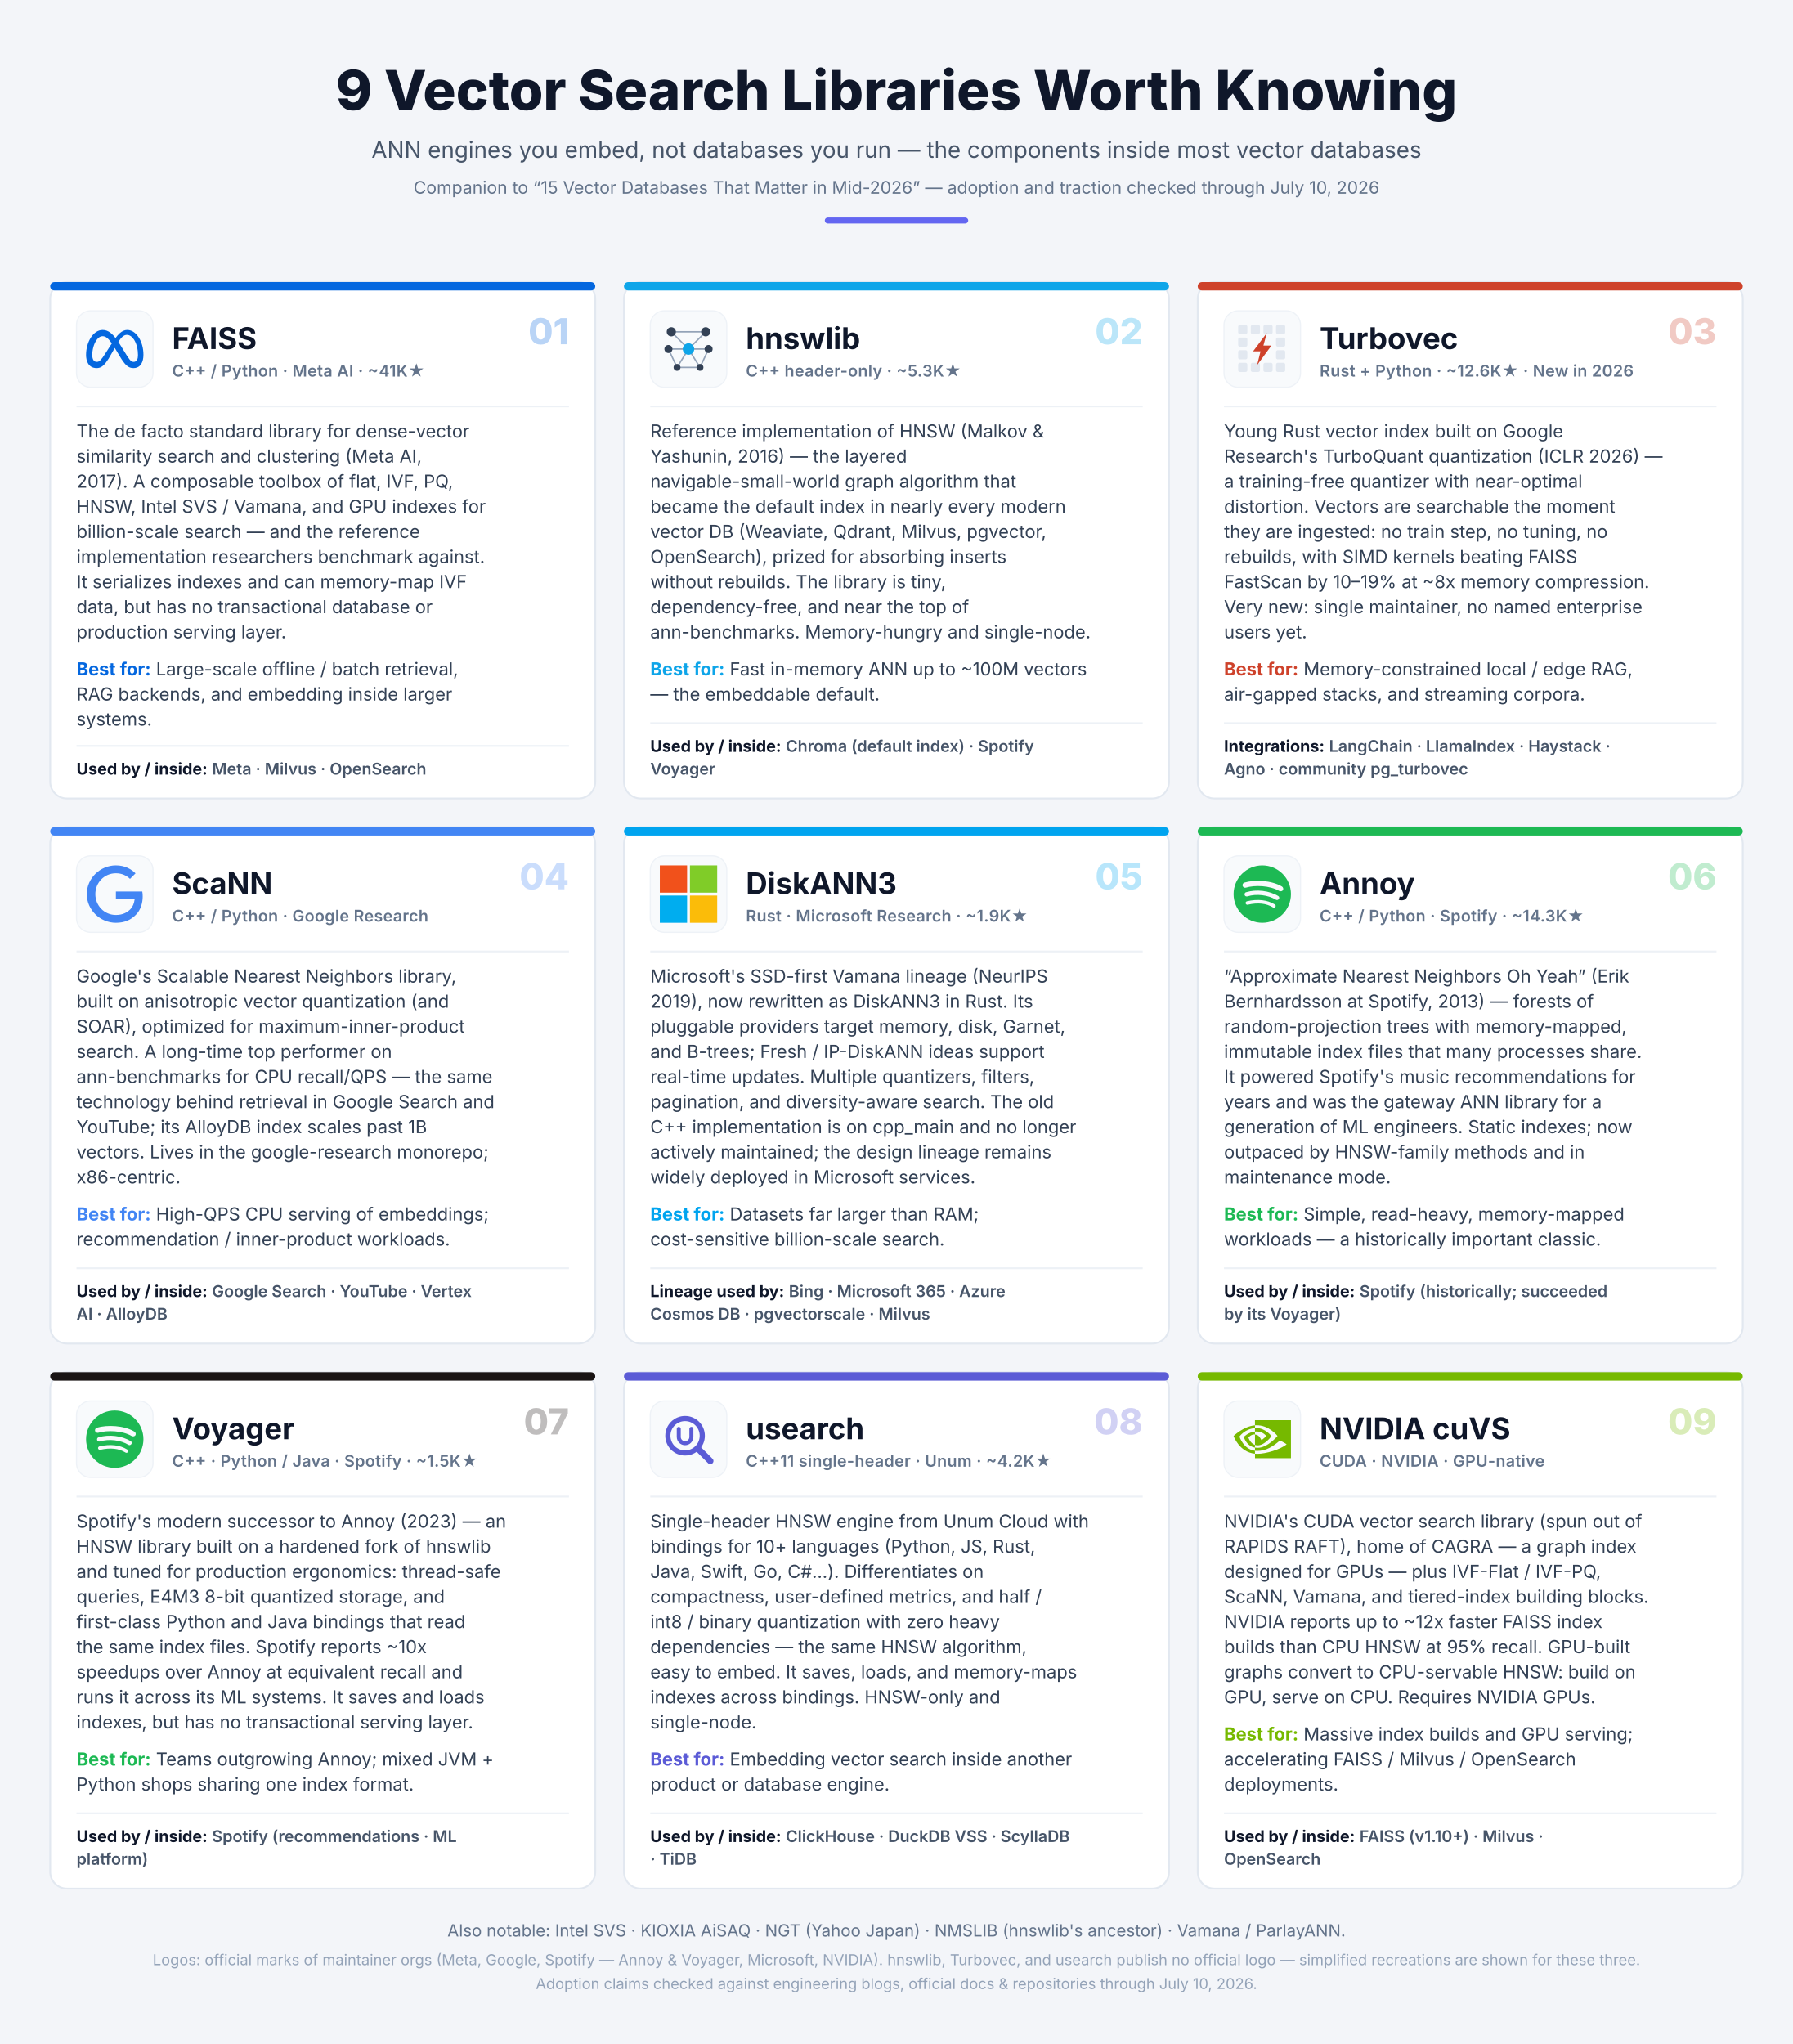
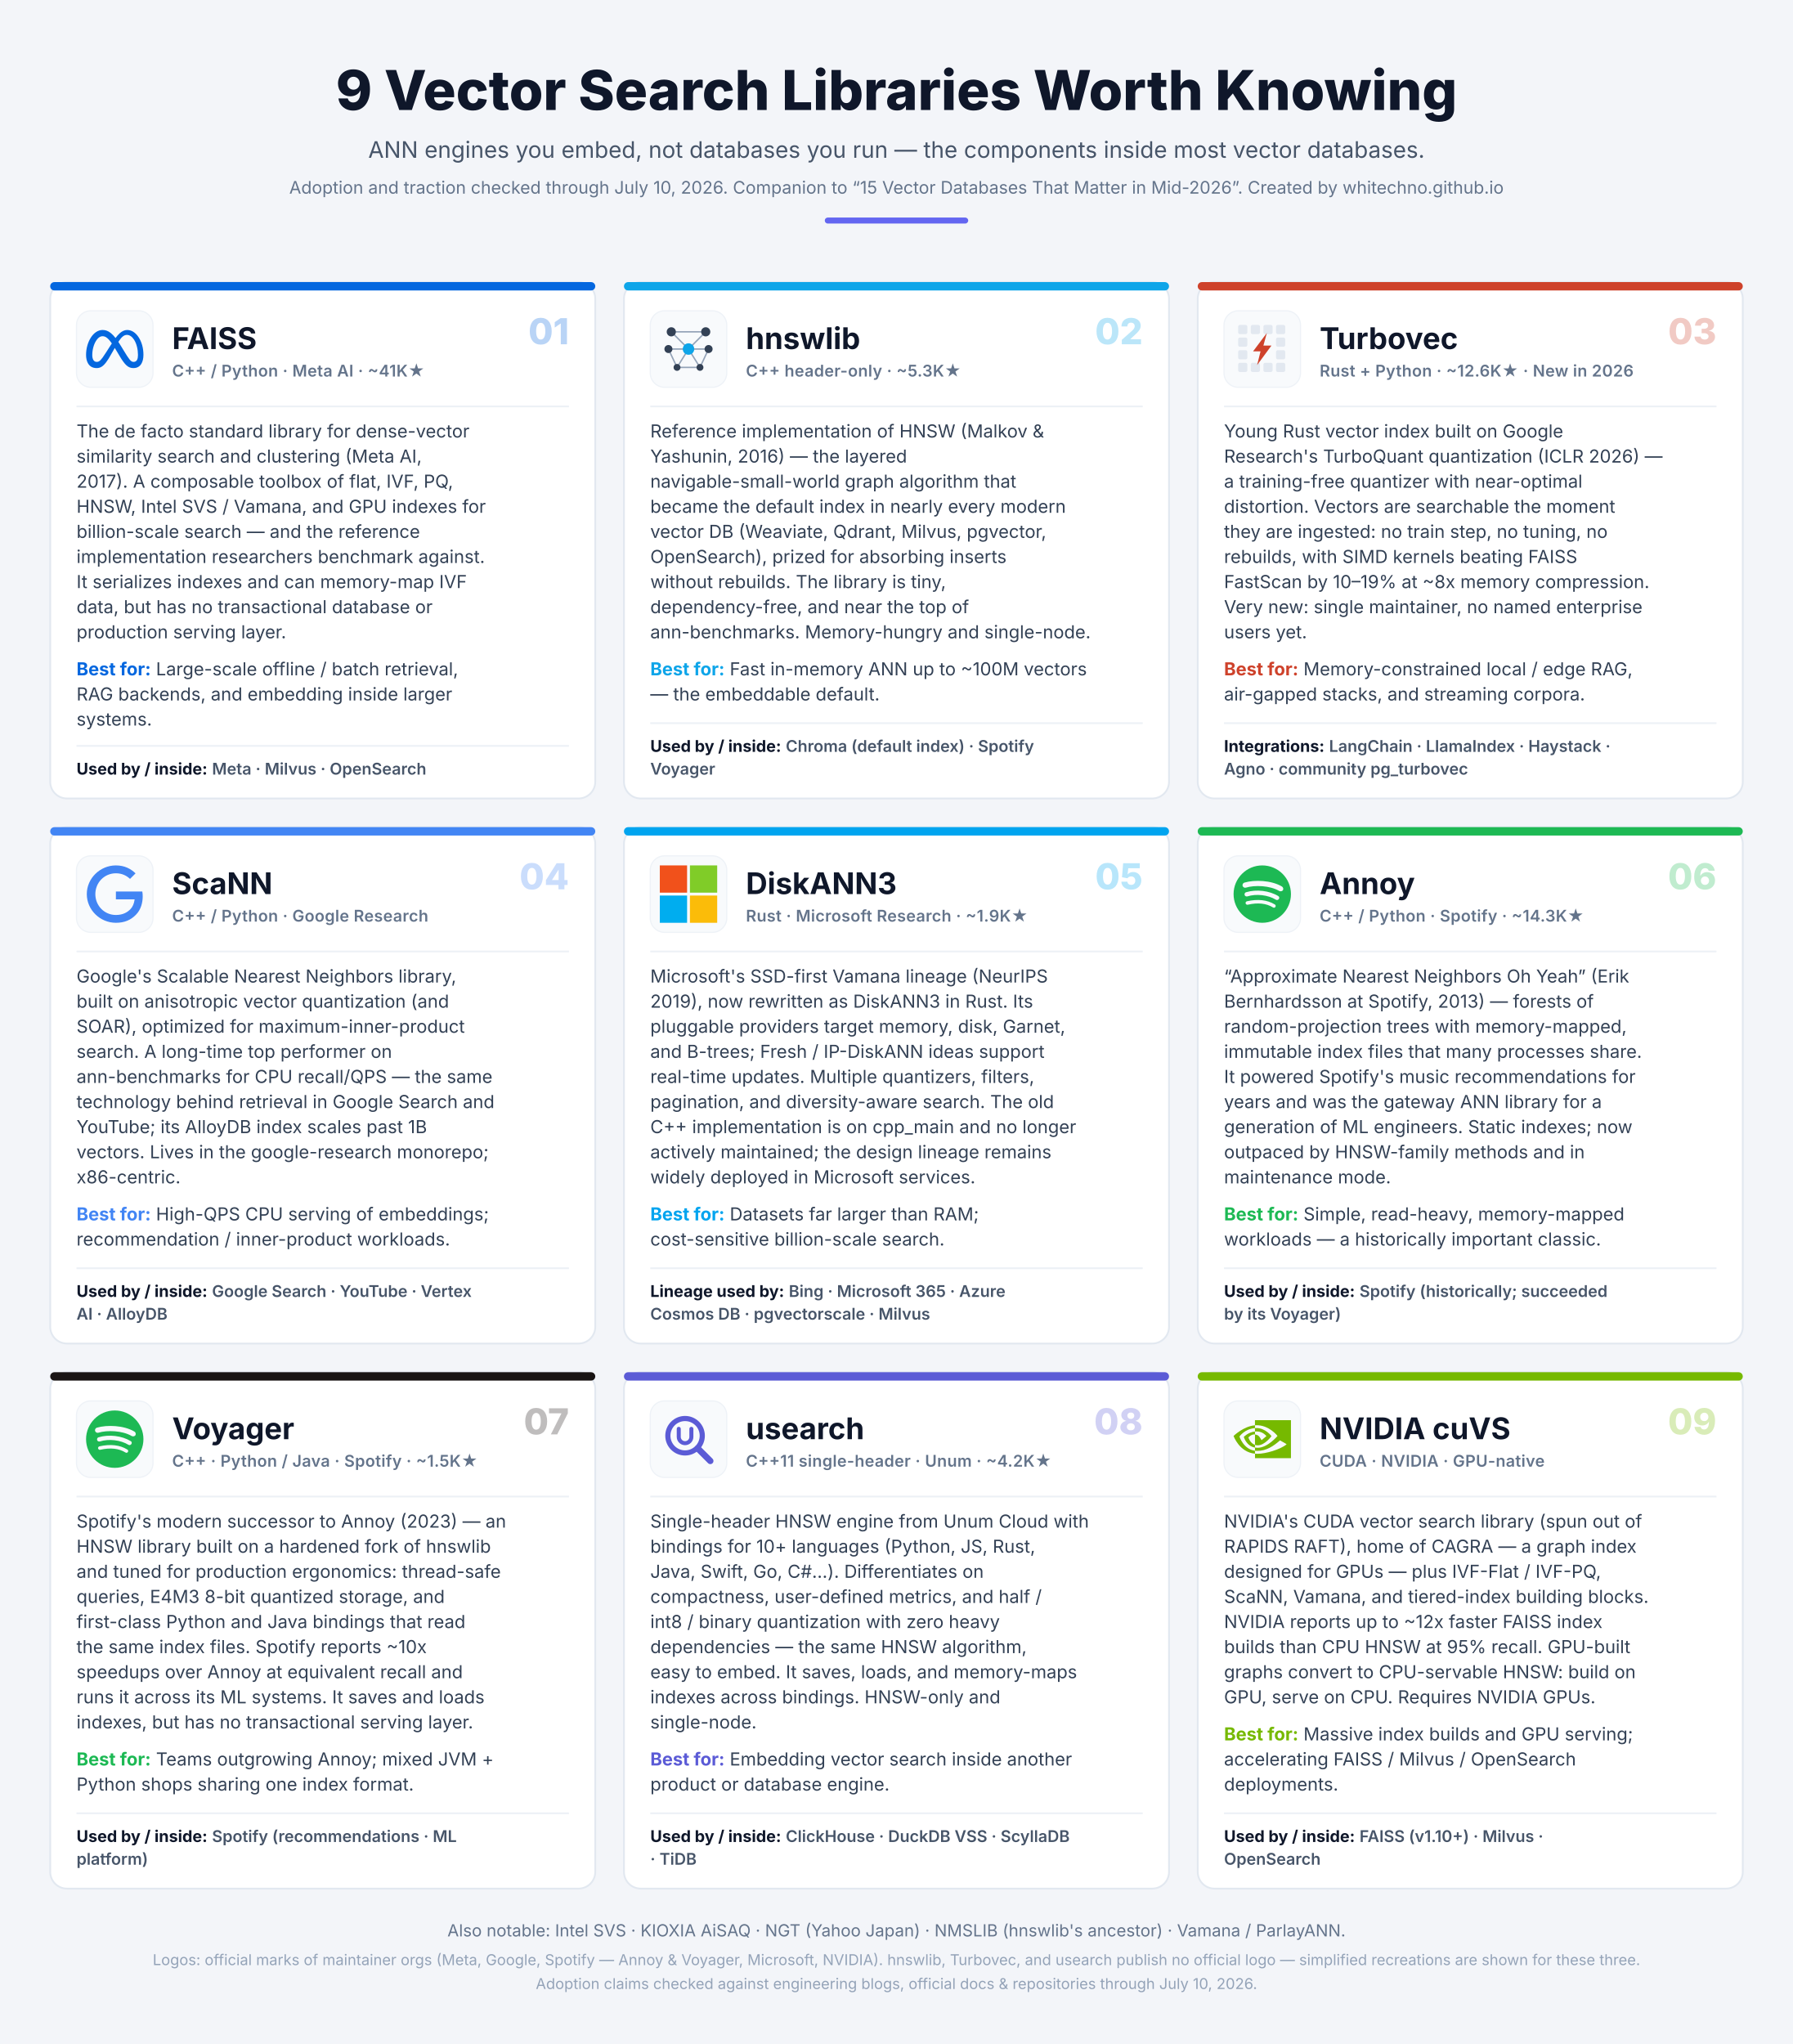
<svg xmlns="http://www.w3.org/2000/svg" width="1500" height="1710" viewBox="0 0 1500 1710" font-family="Inter, 'Helvetica Neue', Helvetica, Arial, sans-serif" role="img" aria-labelledby="document-title document-description">
  <rect width="1500" height="1710" fill="#F3F5F9" />
  <text x="750.0" y="92" text-anchor="middle" font-size="46" font-weight="800" fill="#0F172A">9 Vector Search Libraries Worth Knowing</text>
-   <text x="750.0" y="132" text-anchor="middle" font-size="19" fill="#475569">ANN engines you embed, not databases you run — the components inside most vector databases</text>
-   <text x="750.0" y="162" text-anchor="middle" font-size="14.5" fill="#64748B">Companion to “15 Vector Databases That Matter in Mid-2026” — adoption and traction checked through July 10, 2026</text>
+   <text x="750.0" y="132" text-anchor="middle" font-size="19" fill="#475569">ANN engines you embed, not databases you run — the components inside most vector databases.</text>
+   <text x="750.0" y="162" text-anchor="middle" font-size="14.5" fill="#64748B">Adoption and traction checked through July 10, 2026. Companion to “15 Vector Databases That Matter in Mid-2026”. Created by whitechno.github.io</text>
  <rect x="690.0" y="182" width="120" height="5" rx="2.5" fill="#6366F1" />
  <g>
    <rect x="42" y="236" width="456" height="432" rx="14" fill="#FFFFFF" stroke="#E2E8F0" stroke-width="1.5" />
    <rect x="42" y="236" width="456" height="7" rx="3.5" fill="#0467DF" />
    <text x="476" y="288" text-anchor="end" font-size="30" font-weight="800" fill="#0467DF" fill-opacity="0.28">01</text>
    <rect x="64" y="260" width="64" height="64" rx="12" fill="#F8FAFC" stroke="#EEF2F7" />
    <svg x="72.0" y="268.0" width="48" height="48" viewBox="0 0 24 24" preserveAspectRatio="xMidYMid meet" fill="#0467DF">
      <path d="M6.915 4.03c-1.968 0-3.683 1.28-4.871 3.113C.704 9.208 0 11.883 0 14.449c0 .706.07 1.369.21 1.973a6.624 6.624 0 0 0 .265.86 5.297 5.297 0 0 0 .371.761c.696 1.159 1.818 1.927 3.593 1.927 1.497 0 2.633-.671 3.965-2.444.76-1.012 1.144-1.626 2.663-4.32l.756-1.339.186-.325c.061.1.121.196.183.3l2.152 3.595c.724 1.21 1.665 2.556 2.47 3.314 1.046.987 1.992 1.22 3.06 1.22 1.075 0 1.876-.355 2.455-.843a3.743 3.743 0 0 0 .81-.973c.542-.939.861-2.127.861-3.745 0-2.72-.681-5.357-2.084-7.45-1.282-1.912-2.957-2.93-4.716-2.93-1.047 0-2.088.467-3.053 1.308-.652.57-1.257 1.29-1.82 2.05-.69-.875-1.335-1.547-1.958-2.056-1.182-.966-2.315-1.303-3.454-1.303zm10.16 2.053c1.147 0 2.188.758 2.992 1.999 1.132 1.748 1.647 4.195 1.647 6.4 0 1.548-.368 2.9-1.839 2.9-.58 0-1.027-.23-1.664-1.004-.496-.601-1.343-1.878-2.832-4.358l-.617-1.028a44.908 44.908 0 0 0-1.255-1.98c.07-.109.141-.224.211-.327 1.12-1.667 2.118-2.602 3.358-2.602zm-10.201.553c1.265 0 2.058.791 2.675 1.446.307.327.737.871 1.234 1.579l-1.02 1.566c-.757 1.163-1.882 3.017-2.837 4.338-1.191 1.649-1.81 1.817-2.486 1.817-.524 0-1.038-.237-1.383-.794-.263-.426-.464-1.13-.464-2.046 0-2.221.63-4.535 1.66-6.088.454-.687.964-1.226 1.533-1.533a2.264 2.264 0 0 1 1.088-.285z" />
    </svg>
    <text x="144" y="292" font-size="25" font-weight="750" fill="#0F172A">FAISS</text>
    <text x="144" y="315" font-size="13.5" font-weight="600" fill="#64748B" letter-spacing="0.2">C++ / Python · Meta AI · ~41K★</text>
    <line x1="64" y1="340" x2="476" y2="340" stroke="#EDF1F6" stroke-width="1.5" />
    <text x="64" y="366" font-size="15" fill="#334155">The de facto standard library for dense-vector</text>
    <text x="64" y="387" font-size="15" fill="#334155">similarity search and clustering (Meta AI,</text>
    <text x="64" y="408" font-size="15" fill="#334155">2017). A composable toolbox of flat, IVF, PQ,</text>
    <text x="64" y="429" font-size="15" fill="#334155">HNSW, Intel SVS / Vamana, and GPU indexes for</text>
    <text x="64" y="450" font-size="15" fill="#334155">billion-scale search — and the reference</text>
    <text x="64" y="471" font-size="15" fill="#334155">implementation researchers benchmark against.</text>
    <text x="64" y="492" font-size="15" fill="#334155">It serializes indexes and can memory-map IVF</text>
    <text x="64" y="513" font-size="15" fill="#334155">data, but has no transactional database or</text>
    <text x="64" y="534" font-size="15" fill="#334155">production serving layer.</text>
    <text x="64" y="565" font-size="15" fill="#334155">
      <tspan font-weight="700" fill="#0467DF">Best for:</tspan> Large-scale offline / batch retrieval,</text>
    <text x="64" y="586" font-size="15" fill="#334155">RAG backends, and embedding inside larger</text>
    <text x="64" y="607" font-size="15" fill="#334155">systems.</text>
    <line x1="64" y1="624" x2="476" y2="624" stroke="#EDF1F6" stroke-width="1.5" />
    <text x="64" y="648" font-size="13.5" fill="#475569">
      <tspan font-weight="700" fill="#0F172A">Used by / inside:</tspan>
      <tspan font-weight="600">Meta · Milvus · OpenSearch</tspan>
    </text>
  </g>
  <g>
    <rect x="522" y="236" width="456" height="432" rx="14" fill="#FFFFFF" stroke="#E2E8F0" stroke-width="1.5" />
    <rect x="522" y="236" width="456" height="7" rx="3.5" fill="#0EA5E9" />
    <text x="956" y="288" text-anchor="end" font-size="30" font-weight="800" fill="#0EA5E9" fill-opacity="0.28">02</text>
    <rect x="544" y="260" width="64" height="64" rx="12" fill="#F8FAFC" stroke="#EEF2F7" />
    <svg x="552.0" y="268.0" width="48" height="48" viewBox="0 0 100 100" preserveAspectRatio="xMidYMid meet">
      <g stroke="#94A3B8" stroke-width="2.5" fill="none">
        <line x1="20" y1="20" x2="80" y2="20" />
        <line x1="20" y1="20" x2="50" y2="50" />
        <line x1="80" y1="20" x2="50" y2="50" />
        <line x1="15" y1="50" x2="50" y2="50" />
        <line x1="50" y1="50" x2="85" y2="50" />
        <line x1="15" y1="50" x2="30" y2="82" />
        <line x1="50" y1="50" x2="30" y2="82" />
        <line x1="50" y1="50" x2="70" y2="82" />
        <line x1="85" y1="50" x2="70" y2="82" />
        <line x1="30" y1="82" x2="70" y2="82" />
      </g>
      <g fill="#334155">
        <circle cx="20" cy="20" r="8" />
        <circle cx="80" cy="20" r="8" />
        <circle cx="15" cy="50" r="7" />
        <circle cx="50" cy="50" r="10" fill="#0EA5E9" />
        <circle cx="85" cy="50" r="7" />
        <circle cx="30" cy="82" r="6" />
        <circle cx="70" cy="82" r="6" />
      </g>
    </svg>
    <text x="624" y="292" font-size="25" font-weight="750" fill="#0F172A">hnswlib</text>
    <text x="624" y="315" font-size="13.5" font-weight="600" fill="#64748B" letter-spacing="0.2">C++ header-only · ~5.3K★</text>
    <line x1="544" y1="340" x2="956" y2="340" stroke="#EDF1F6" stroke-width="1.5" />
    <text x="544" y="366" font-size="15" fill="#334155">Reference implementation of HNSW (Malkov &amp;</text>
    <text x="544" y="387" font-size="15" fill="#334155">Yashunin, 2016) — the layered</text>
    <text x="544" y="408" font-size="15" fill="#334155">navigable-small-world graph algorithm that</text>
    <text x="544" y="429" font-size="15" fill="#334155">became the default index in nearly every modern</text>
    <text x="544" y="450" font-size="15" fill="#334155">vector DB (Weaviate, Qdrant, Milvus, pgvector,</text>
    <text x="544" y="471" font-size="15" fill="#334155">OpenSearch), prized for absorbing inserts</text>
    <text x="544" y="492" font-size="15" fill="#334155">without rebuilds. The library is tiny,</text>
    <text x="544" y="513" font-size="15" fill="#334155">dependency-free, and near the top of</text>
    <text x="544" y="534" font-size="15" fill="#334155">ann-benchmarks. Memory-hungry and single-node.</text>
    <text x="544" y="565" font-size="15" fill="#334155">
      <tspan font-weight="700" fill="#0EA5E9">Best for:</tspan> Fast in-memory ANN up to ~100M vectors</text>
    <text x="544" y="586" font-size="15" fill="#334155">— the embeddable default.</text>
    <line x1="544" y1="605" x2="956" y2="605" stroke="#EDF1F6" stroke-width="1.5" />
    <text x="544" y="629" font-size="13.5" fill="#475569">
      <tspan font-weight="700" fill="#0F172A">Used by / inside:</tspan>
      <tspan font-weight="600">Chroma (default index) · Spotify</tspan>
    </text>
    <text x="544" y="648" font-size="13.5" font-weight="600" fill="#475569">Voyager</text>
  </g>
  <g>
    <rect x="1002" y="236" width="456" height="432" rx="14" fill="#FFFFFF" stroke="#E2E8F0" stroke-width="1.5" />
    <rect x="1002" y="236" width="456" height="7" rx="3.5" fill="#CE422B" />
    <text x="1436" y="288" text-anchor="end" font-size="30" font-weight="800" fill="#CE422B" fill-opacity="0.28">03</text>
    <rect x="1024" y="260" width="64" height="64" rx="12" fill="#F8FAFC" stroke="#EEF2F7" />
    <svg x="1032.0" y="268.0" width="48" height="48" viewBox="0 0 100 100" preserveAspectRatio="xMidYMid meet">
      <g fill="#E2E8F0">
        <rect x="8" y="8" width="16" height="16" rx="3" />
        <rect x="30" y="8" width="16" height="16" rx="3" />
        <rect x="52" y="8" width="16" height="16" rx="3" />
        <rect x="74" y="8" width="16" height="16" rx="3" />
        <rect x="8" y="30" width="16" height="16" rx="3" />
        <rect x="74" y="30" width="16" height="16" rx="3" />
        <rect x="8" y="52" width="16" height="16" rx="3" />
        <rect x="74" y="52" width="16" height="16" rx="3" />
        <rect x="8" y="74" width="16" height="16" rx="3" />
        <rect x="30" y="74" width="16" height="16" rx="3" />
        <rect x="52" y="74" width="16" height="16" rx="3" />
        <rect x="74" y="74" width="16" height="16" rx="3" />
      </g>
      <path d="M58 22 L34 54 L47 54 L41 78 L66 44 L52 44 Z" fill="#CE422B" />
    </svg>
    <text x="1104" y="292" font-size="25" font-weight="750" fill="#0F172A">Turbovec</text>
    <text x="1104" y="315" font-size="13.5" font-weight="600" fill="#64748B" letter-spacing="0.2">Rust + Python · ~12.6K★ · New in 2026</text>
    <line x1="1024" y1="340" x2="1436" y2="340" stroke="#EDF1F6" stroke-width="1.5" />
    <text x="1024" y="366" font-size="15" fill="#334155">Young Rust vector index built on Google</text>
    <text x="1024" y="387" font-size="15" fill="#334155">Research's TurboQuant quantization (ICLR 2026) —</text>
    <text x="1024" y="408" font-size="15" fill="#334155">a training-free quantizer with near-optimal</text>
    <text x="1024" y="429" font-size="15" fill="#334155">distortion. Vectors are searchable the moment</text>
    <text x="1024" y="450" font-size="15" fill="#334155">they are ingested: no train step, no tuning, no</text>
    <text x="1024" y="471" font-size="15" fill="#334155">rebuilds, with SIMD kernels beating FAISS</text>
    <text x="1024" y="492" font-size="15" fill="#334155">FastScan by 10–19% at ~8x memory compression.</text>
    <text x="1024" y="513" font-size="15" fill="#334155">Very new: single maintainer, no named enterprise</text>
    <text x="1024" y="534" font-size="15" fill="#334155">users yet.</text>
    <text x="1024" y="565" font-size="15" fill="#334155">
      <tspan font-weight="700" fill="#CE422B">Best for:</tspan> Memory-constrained local / edge RAG,</text>
    <text x="1024" y="586" font-size="15" fill="#334155">air-gapped stacks, and streaming corpora.</text>
    <line x1="1024" y1="605" x2="1436" y2="605" stroke="#EDF1F6" stroke-width="1.5" />
    <text x="1024" y="629" font-size="13.5" fill="#475569">
      <tspan font-weight="700" fill="#0F172A">Integrations:</tspan>
      <tspan font-weight="600">LangChain · LlamaIndex · Haystack ·</tspan>
    </text>
    <text x="1024" y="648" font-size="13.5" font-weight="600" fill="#475569">Agno · community pg_turbovec</text>
  </g>
  <g>
    <rect x="42" y="692" width="456" height="432" rx="14" fill="#FFFFFF" stroke="#E2E8F0" stroke-width="1.5" />
    <rect x="42" y="692" width="456" height="7" rx="3.5" fill="#4285F4" />
    <text x="476" y="744" text-anchor="end" font-size="30" font-weight="800" fill="#4285F4" fill-opacity="0.28">04</text>
    <rect x="64" y="716" width="64" height="64" rx="12" fill="#F8FAFC" stroke="#EEF2F7" />
    <svg x="72.0" y="724.0" width="48" height="48" viewBox="0 0 24 24" preserveAspectRatio="xMidYMid meet" fill="#4285F4">
      <path d="M12.48 10.92v3.28h7.84c-.24 1.84-.853 3.187-1.787 4.133-1.147 1.147-2.933 2.4-6.053 2.4-4.827 0-8.6-3.893-8.6-8.72s3.773-8.72 8.6-8.72c2.6 0 4.507 1.027 5.907 2.347l2.307-2.307C18.747 1.44 16.133 0 12.48 0 5.867 0 .307 5.387.307 12s5.56 12 12.173 12c3.573 0 6.267-1.173 8.373-3.36 2.16-2.16 2.84-5.213 2.84-7.667 0-.76-.053-1.467-.173-2.053H12.48z" />
    </svg>
    <text x="144" y="748" font-size="25" font-weight="750" fill="#0F172A">ScaNN</text>
    <text x="144" y="771" font-size="13.5" font-weight="600" fill="#64748B" letter-spacing="0.2">C++ / Python · Google Research</text>
    <line x1="64" y1="796" x2="476" y2="796" stroke="#EDF1F6" stroke-width="1.5" />
    <text x="64" y="822" font-size="15" fill="#334155">Google's Scalable Nearest Neighbors library,</text>
    <text x="64" y="843" font-size="15" fill="#334155">built on anisotropic vector quantization (and</text>
    <text x="64" y="864" font-size="15" fill="#334155">SOAR), optimized for maximum-inner-product</text>
    <text x="64" y="885" font-size="15" fill="#334155">search. A long-time top performer on</text>
    <text x="64" y="906" font-size="15" fill="#334155">ann-benchmarks for CPU recall/QPS — the same</text>
    <text x="64" y="927" font-size="15" fill="#334155">technology behind retrieval in Google Search and</text>
    <text x="64" y="948" font-size="15" fill="#334155">YouTube; its AlloyDB index scales past 1B</text>
    <text x="64" y="969" font-size="15" fill="#334155">vectors. Lives in the google-research monorepo;</text>
    <text x="64" y="990" font-size="15" fill="#334155">x86-centric.</text>
    <text x="64" y="1021" font-size="15" fill="#334155">
      <tspan font-weight="700" fill="#4285F4">Best for:</tspan> High-QPS CPU serving of embeddings;</text>
    <text x="64" y="1042" font-size="15" fill="#334155">recommendation / inner-product workloads.</text>
    <line x1="64" y1="1061" x2="476" y2="1061" stroke="#EDF1F6" stroke-width="1.5" />
    <text x="64" y="1085" font-size="13.5" fill="#475569">
      <tspan font-weight="700" fill="#0F172A">Used by / inside:</tspan>
      <tspan font-weight="600">Google Search · YouTube · Vertex</tspan>
    </text>
    <text x="64" y="1104" font-size="13.5" font-weight="600" fill="#475569">AI · AlloyDB</text>
  </g>
  <g>
    <rect x="522" y="692" width="456" height="432" rx="14" fill="#FFFFFF" stroke="#E2E8F0" stroke-width="1.5" />
    <rect x="522" y="692" width="456" height="7" rx="3.5" fill="#00A4EF" />
    <text x="956" y="744" text-anchor="end" font-size="30" font-weight="800" fill="#00A4EF" fill-opacity="0.28">05</text>
    <rect x="544" y="716" width="64" height="64" rx="12" fill="#F8FAFC" stroke="#EEF2F7" />
    <svg x="552.0" y="724.0" width="48" height="48" viewBox="0 0 256 256" preserveAspectRatio="xMidYMid meet">
      <g>
        <polygon fill="#F1511B" points="121.666 121.666 0 121.666 0 0 121.666 0" />
        <polygon fill="#80CC28" points="256 121.666 134.335 121.666 134.335 0 256 0" />
        <polygon fill="#00ADEF" points="121.663 256.002 0 256.002 0 134.336 121.663 134.336" />
        <polygon fill="#FBBC09" points="256 256.002 134.335 256.002 134.335 134.336 256 134.336" />
      </g>
    </svg>
    <text x="624" y="748" font-size="25" font-weight="750" fill="#0F172A">DiskANN3</text>
    <text x="624" y="771" font-size="13.5" font-weight="600" fill="#64748B" letter-spacing="0.2">Rust · Microsoft Research · ~1.9K★</text>
    <line x1="544" y1="796" x2="956" y2="796" stroke="#EDF1F6" stroke-width="1.5" />
    <text x="544" y="822" font-size="15" fill="#334155">Microsoft's SSD-first Vamana lineage (NeurIPS</text>
    <text x="544" y="843" font-size="15" fill="#334155">2019), now rewritten as DiskANN3 in Rust. Its</text>
    <text x="544" y="864" font-size="15" fill="#334155">pluggable providers target memory, disk, Garnet,</text>
    <text x="544" y="885" font-size="15" fill="#334155">and B-trees; Fresh / IP-DiskANN ideas support</text>
    <text x="544" y="906" font-size="15" fill="#334155">real-time updates. Multiple quantizers, filters,</text>
    <text x="544" y="927" font-size="15" fill="#334155">pagination, and diversity-aware search. The old</text>
    <text x="544" y="948" font-size="15" fill="#334155">C++ implementation is on cpp_main and no longer</text>
    <text x="544" y="969" font-size="15" fill="#334155">actively maintained; the design lineage remains</text>
    <text x="544" y="990" font-size="15" fill="#334155">widely deployed in Microsoft services.</text>
    <text x="544" y="1021" font-size="15" fill="#334155">
      <tspan font-weight="700" fill="#00A4EF">Best for:</tspan> Datasets far larger than RAM;</text>
    <text x="544" y="1042" font-size="15" fill="#334155">cost-sensitive billion-scale search.</text>
    <line x1="544" y1="1061" x2="956" y2="1061" stroke="#EDF1F6" stroke-width="1.5" />
    <text x="544" y="1085" font-size="13.5" fill="#475569">
      <tspan font-weight="700" fill="#0F172A">Lineage used by:</tspan>
      <tspan font-weight="600">Bing · Microsoft 365 · Azure</tspan>
    </text>
    <text x="544" y="1104" font-size="13.5" font-weight="600" fill="#475569">Cosmos DB · pgvectorscale · Milvus</text>
  </g>
  <g>
    <rect x="1002" y="692" width="456" height="432" rx="14" fill="#FFFFFF" stroke="#E2E8F0" stroke-width="1.5" />
    <rect x="1002" y="692" width="456" height="7" rx="3.5" fill="#1DB954" />
    <text x="1436" y="744" text-anchor="end" font-size="30" font-weight="800" fill="#1DB954" fill-opacity="0.28">06</text>
    <rect x="1024" y="716" width="64" height="64" rx="12" fill="#F8FAFC" stroke="#EEF2F7" />
    <svg x="1032.0" y="724.0" width="48" height="48" viewBox="0 0 24 24" preserveAspectRatio="xMidYMid meet" fill="#1DB954">
      <path d="M12 0C5.4 0 0 5.4 0 12s5.4 12 12 12 12-5.4 12-12S18.66 0 12 0zm5.521 17.34c-.24.359-.66.48-1.021.24-2.82-1.74-6.36-2.101-10.561-1.141-.418.122-.779-.179-.899-.539-.12-.421.18-.78.54-.9 4.56-1.021 8.52-.6 11.64 1.32.42.18.479.659.301 1.02zm1.44-3.3c-.301.42-.841.6-1.262.3-3.239-1.98-8.159-2.58-11.939-1.38-.479.12-1.02-.12-1.14-.6-.12-.48.12-1.021.6-1.141C9.6 9.9 15 10.561 18.72 12.84c.361.181.54.78.241 1.2zm.12-3.36C15.24 8.4 8.82 8.16 5.16 9.301c-.6.179-1.2-.181-1.38-.721-.18-.601.18-1.2.72-1.381 4.26-1.26 11.28-1.02 15.721 1.621.539.3.719 1.02.419 1.56-.299.421-1.02.599-1.559.3z" />
    </svg>
    <text x="1104" y="748" font-size="25" font-weight="750" fill="#0F172A">Annoy</text>
    <text x="1104" y="771" font-size="13.5" font-weight="600" fill="#64748B" letter-spacing="0.2">C++ / Python · Spotify · ~14.3K★</text>
    <line x1="1024" y1="796" x2="1436" y2="796" stroke="#EDF1F6" stroke-width="1.5" />
    <text x="1024" y="822" font-size="15" fill="#334155">“Approximate Nearest Neighbors Oh Yeah” (Erik</text>
    <text x="1024" y="843" font-size="15" fill="#334155">Bernhardsson at Spotify, 2013) — forests of</text>
    <text x="1024" y="864" font-size="15" fill="#334155">random-projection trees with memory-mapped,</text>
    <text x="1024" y="885" font-size="15" fill="#334155">immutable index files that many processes share.</text>
    <text x="1024" y="906" font-size="15" fill="#334155">It powered Spotify's music recommendations for</text>
    <text x="1024" y="927" font-size="15" fill="#334155">years and was the gateway ANN library for a</text>
    <text x="1024" y="948" font-size="15" fill="#334155">generation of ML engineers. Static indexes; now</text>
    <text x="1024" y="969" font-size="15" fill="#334155">outpaced by HNSW-family methods and in</text>
    <text x="1024" y="990" font-size="15" fill="#334155">maintenance mode.</text>
    <text x="1024" y="1021" font-size="15" fill="#334155">
      <tspan font-weight="700" fill="#1DB954">Best for:</tspan> Simple, read-heavy, memory-mapped</text>
    <text x="1024" y="1042" font-size="15" fill="#334155">workloads — a historically important classic.</text>
    <line x1="1024" y1="1061" x2="1436" y2="1061" stroke="#EDF1F6" stroke-width="1.5" />
    <text x="1024" y="1085" font-size="13.5" fill="#475569">
      <tspan font-weight="700" fill="#0F172A">Used by / inside:</tspan>
      <tspan font-weight="600">Spotify (historically; succeeded</tspan>
    </text>
    <text x="1024" y="1104" font-size="13.5" font-weight="600" fill="#475569">by its Voyager)</text>
  </g>
  <g>
    <rect x="42" y="1148" width="456" height="432" rx="14" fill="#FFFFFF" stroke="#E2E8F0" stroke-width="1.5" />
    <rect x="42" y="1148" width="456" height="7" rx="3.5" fill="#191414" />
    <text x="476" y="1200" text-anchor="end" font-size="30" font-weight="800" fill="#191414" fill-opacity="0.28">07</text>
    <rect x="64" y="1172" width="64" height="64" rx="12" fill="#F8FAFC" stroke="#EEF2F7" />
    <svg x="72.0" y="1180.0" width="48" height="48" viewBox="0 0 24 24" preserveAspectRatio="xMidYMid meet" fill="#1DB954">
      <path d="M12 0C5.4 0 0 5.4 0 12s5.4 12 12 12 12-5.4 12-12S18.66 0 12 0zm5.521 17.34c-.24.359-.66.48-1.021.24-2.82-1.74-6.36-2.101-10.561-1.141-.418.122-.779-.179-.899-.539-.12-.421.18-.78.54-.9 4.56-1.021 8.52-.6 11.64 1.32.42.18.479.659.301 1.02zm1.44-3.3c-.301.42-.841.6-1.262.3-3.239-1.98-8.159-2.58-11.939-1.38-.479.12-1.02-.12-1.14-.6-.12-.48.12-1.021.6-1.141C9.6 9.9 15 10.561 18.72 12.84c.361.181.54.78.241 1.2zm.12-3.36C15.24 8.4 8.82 8.16 5.16 9.301c-.6.179-1.2-.181-1.38-.721-.18-.601.18-1.2.72-1.381 4.26-1.26 11.28-1.02 15.721 1.621.539.3.719 1.02.419 1.56-.299.421-1.02.599-1.559.3z" />
    </svg>
    <text x="144" y="1204" font-size="25" font-weight="750" fill="#0F172A">Voyager</text>
    <text x="144" y="1227" font-size="13.5" font-weight="600" fill="#64748B" letter-spacing="0.2">C++ · Python / Java · Spotify · ~1.5K★</text>
    <line x1="64" y1="1252" x2="476" y2="1252" stroke="#EDF1F6" stroke-width="1.5" />
    <text x="64" y="1278" font-size="15" fill="#334155">Spotify's modern successor to Annoy (2023) — an</text>
    <text x="64" y="1299" font-size="15" fill="#334155">HNSW library built on a hardened fork of hnswlib</text>
    <text x="64" y="1320" font-size="15" fill="#334155">and tuned for production ergonomics: thread-safe</text>
    <text x="64" y="1341" font-size="15" fill="#334155">queries, E4M3 8-bit quantized storage, and</text>
    <text x="64" y="1362" font-size="15" fill="#334155">first-class Python and Java bindings that read</text>
    <text x="64" y="1383" font-size="15" fill="#334155">the same index files. Spotify reports ~10x</text>
    <text x="64" y="1404" font-size="15" fill="#334155">speedups over Annoy at equivalent recall and</text>
    <text x="64" y="1425" font-size="15" fill="#334155">runs it across its ML systems. It saves and loads</text>
    <text x="64" y="1446" font-size="15" fill="#334155">indexes, but has no transactional serving layer.</text>
    <text x="64" y="1477" font-size="15" fill="#334155">
      <tspan font-weight="700" fill="#1DB954">Best for:</tspan> Teams outgrowing Annoy; mixed JVM +</text>
    <text x="64" y="1498" font-size="15" fill="#334155">Python shops sharing one index format.</text>
    <line x1="64" y1="1517" x2="476" y2="1517" stroke="#EDF1F6" stroke-width="1.5" />
    <text x="64" y="1541" font-size="13.5" fill="#475569">
      <tspan font-weight="700" fill="#0F172A">Used by / inside:</tspan>
      <tspan font-weight="600">Spotify (recommendations · ML</tspan>
    </text>
    <text x="64" y="1560" font-size="13.5" font-weight="600" fill="#475569">platform)</text>
  </g>
  <g>
    <rect x="522" y="1148" width="456" height="432" rx="14" fill="#FFFFFF" stroke="#E2E8F0" stroke-width="1.5" />
    <rect x="522" y="1148" width="456" height="7" rx="3.5" fill="#5B5BD6" />
    <text x="956" y="1200" text-anchor="end" font-size="30" font-weight="800" fill="#5B5BD6" fill-opacity="0.28">08</text>
    <rect x="544" y="1172" width="64" height="64" rx="12" fill="#F8FAFC" stroke="#EEF2F7" />
    <svg x="552.0" y="1180.0" width="48" height="48" viewBox="0 0 100 100" preserveAspectRatio="xMidYMid meet">
      <circle cx="44" cy="44" r="30" fill="none" stroke="#5B5BD6" stroke-width="9" />
      <line x1="66" y1="66" x2="88" y2="88" stroke="#5B5BD6" stroke-width="11" stroke-linecap="round" />
      <path d="M33 32 v14 a11 11 0 0 0 22 0 v-14" fill="none" stroke="#5B5BD6" stroke-width="7" stroke-linecap="round" />
    </svg>
    <text x="624" y="1204" font-size="25" font-weight="750" fill="#0F172A">usearch</text>
    <text x="624" y="1227" font-size="13.5" font-weight="600" fill="#64748B" letter-spacing="0.2">C++11 single-header · Unum · ~4.2K★</text>
    <line x1="544" y1="1252" x2="956" y2="1252" stroke="#EDF1F6" stroke-width="1.5" />
    <text x="544" y="1278" font-size="15" fill="#334155">Single-header HNSW engine from Unum Cloud with</text>
    <text x="544" y="1299" font-size="15" fill="#334155">bindings for 10+ languages (Python, JS, Rust,</text>
    <text x="544" y="1320" font-size="15" fill="#334155">Java, Swift, Go, C#...). Differentiates on</text>
    <text x="544" y="1341" font-size="15" fill="#334155">compactness, user-defined metrics, and half /</text>
    <text x="544" y="1362" font-size="15" fill="#334155">int8 / binary quantization with zero heavy</text>
    <text x="544" y="1383" font-size="15" fill="#334155">dependencies — the same HNSW algorithm,</text>
    <text x="544" y="1404" font-size="15" fill="#334155">easy to embed. It saves, loads, and memory-maps</text>
    <text x="544" y="1425" font-size="15" fill="#334155">indexes across bindings. HNSW-only and</text>
    <text x="544" y="1446" font-size="15" fill="#334155">single-node.</text>
    <text x="544" y="1477" font-size="15" fill="#334155">
      <tspan font-weight="700" fill="#5B5BD6">Best for:</tspan> Embedding vector search inside another</text>
    <text x="544" y="1498" font-size="15" fill="#334155">product or database engine.</text>
    <line x1="544" y1="1517" x2="956" y2="1517" stroke="#EDF1F6" stroke-width="1.5" />
    <text x="544" y="1541" font-size="13.5" fill="#475569">
      <tspan font-weight="700" fill="#0F172A">Used by / inside:</tspan>
      <tspan font-weight="600">ClickHouse · DuckDB VSS · ScyllaDB</tspan>
    </text>
    <text x="544" y="1560" font-size="13.5" font-weight="600" fill="#475569">· TiDB</text>
  </g>
  <g>
    <rect x="1002" y="1148" width="456" height="432" rx="14" fill="#FFFFFF" stroke="#E2E8F0" stroke-width="1.5" />
    <rect x="1002" y="1148" width="456" height="7" rx="3.5" fill="#76B900" />
    <text x="1436" y="1200" text-anchor="end" font-size="30" font-weight="800" fill="#76B900" fill-opacity="0.28">09</text>
    <rect x="1024" y="1172" width="64" height="64" rx="12" fill="#F8FAFC" stroke="#EEF2F7" />
    <svg x="1032.0" y="1180.0" width="48" height="48" viewBox="0 0 24 24" preserveAspectRatio="xMidYMid meet" fill="#76B900">
      <path d="M8.948 8.798v-1.43a6.7 6.7 0 0 1 .424-.018c3.922-.124 6.493 3.374 6.493 3.374s-2.774 3.851-5.75 3.851c-.398 0-.787-.062-1.158-.185v-4.346c1.528.185 1.837.857 2.747 2.385l2.04-1.714s-1.492-1.952-4-1.952a6.016 6.016 0 0 0-.796.035m0-4.735v2.138l.424-.027c5.45-.185 9.01 4.47 9.01 4.47s-4.08 4.964-8.33 4.964c-.37 0-.733-.035-1.095-.097v1.325c.3.035.61.062.91.062 3.957 0 6.82-2.023 9.593-4.408.459.371 2.34 1.263 2.73 1.652-2.633 2.208-8.772 3.984-12.253 3.984-.335 0-.653-.018-.971-.053v1.864H24V4.063zm0 10.326v1.131c-3.657-.654-4.673-4.46-4.673-4.46s1.758-1.944 4.673-2.262v1.237H8.94c-1.528-.186-2.73 1.245-2.73 1.245s.68 2.412 2.739 3.11M2.456 10.9s2.164-3.197 6.5-3.533V6.201C4.153 6.59 0 10.653 0 10.653s2.35 6.802 8.948 7.42v-1.237c-4.84-.6-6.492-5.936-6.492-5.936z" />
    </svg>
    <text x="1104" y="1204" font-size="25" font-weight="750" fill="#0F172A">NVIDIA cuVS</text>
    <text x="1104" y="1227" font-size="13.5" font-weight="600" fill="#64748B" letter-spacing="0.2">CUDA · NVIDIA · GPU-native</text>
    <line x1="1024" y1="1252" x2="1436" y2="1252" stroke="#EDF1F6" stroke-width="1.5" />
    <text x="1024" y="1278" font-size="15" fill="#334155">NVIDIA's CUDA vector search library (spun out of</text>
    <text x="1024" y="1299" font-size="15" fill="#334155">RAPIDS RAFT), home of CAGRA — a graph index</text>
    <text x="1024" y="1320" font-size="15" fill="#334155">designed for GPUs — plus IVF-Flat / IVF-PQ,</text>
    <text x="1024" y="1341" font-size="15" fill="#334155">ScaNN, Vamana, and tiered-index building blocks.</text>
    <text x="1024" y="1362" font-size="15" fill="#334155">NVIDIA reports up to ~12x faster FAISS index</text>
    <text x="1024" y="1383" font-size="15" fill="#334155">builds than CPU HNSW at 95% recall. GPU-built</text>
    <text x="1024" y="1404" font-size="15" fill="#334155">graphs convert to CPU-servable HNSW: build on</text>
    <text x="1024" y="1425" font-size="15" fill="#334155">GPU, serve on CPU. Requires NVIDIA GPUs.</text>
    <text x="1024" y="1456" font-size="15" fill="#334155">
      <tspan font-weight="700" fill="#76B900">Best for:</tspan> Massive index builds and GPU serving;</text>
    <text x="1024" y="1477" font-size="15" fill="#334155">accelerating FAISS / Milvus / OpenSearch</text>
    <text x="1024" y="1498" font-size="15" fill="#334155">deployments.</text>
    <line x1="1024" y1="1517" x2="1436" y2="1517" stroke="#EDF1F6" stroke-width="1.5" />
    <text x="1024" y="1541" font-size="13.5" fill="#475569">
      <tspan font-weight="700" fill="#0F172A">Used by / inside:</tspan>
      <tspan font-weight="600">FAISS (v1.10+) · Milvus ·</tspan>
    </text>
    <text x="1024" y="1560" font-size="13.5" font-weight="600" fill="#475569">OpenSearch</text>
  </g>
  <text x="750.0" y="1620" text-anchor="middle" font-size="14" fill="#64748B">Also notable: Intel SVS · KIOXIA AiSAQ · NGT (Yahoo Japan) · NMSLIB (hnswlib's ancestor) · Vamana / ParlayANN.</text>
  <text x="750.0" y="1644" text-anchor="middle" font-size="12.5" fill="#94A3B8">Logos: official marks of maintainer orgs (Meta, Google, Spotify — Annoy &amp; Voyager, Microsoft, NVIDIA). hnswlib, Turbovec, and usearch publish no official logo — simplified recreations are shown for these three.</text>
  <text x="750.0" y="1664" text-anchor="middle" font-size="12.5" fill="#94A3B8">Adoption claims checked against engineering blogs, official docs &amp; repositories through July 10, 2026.</text>
</svg>
